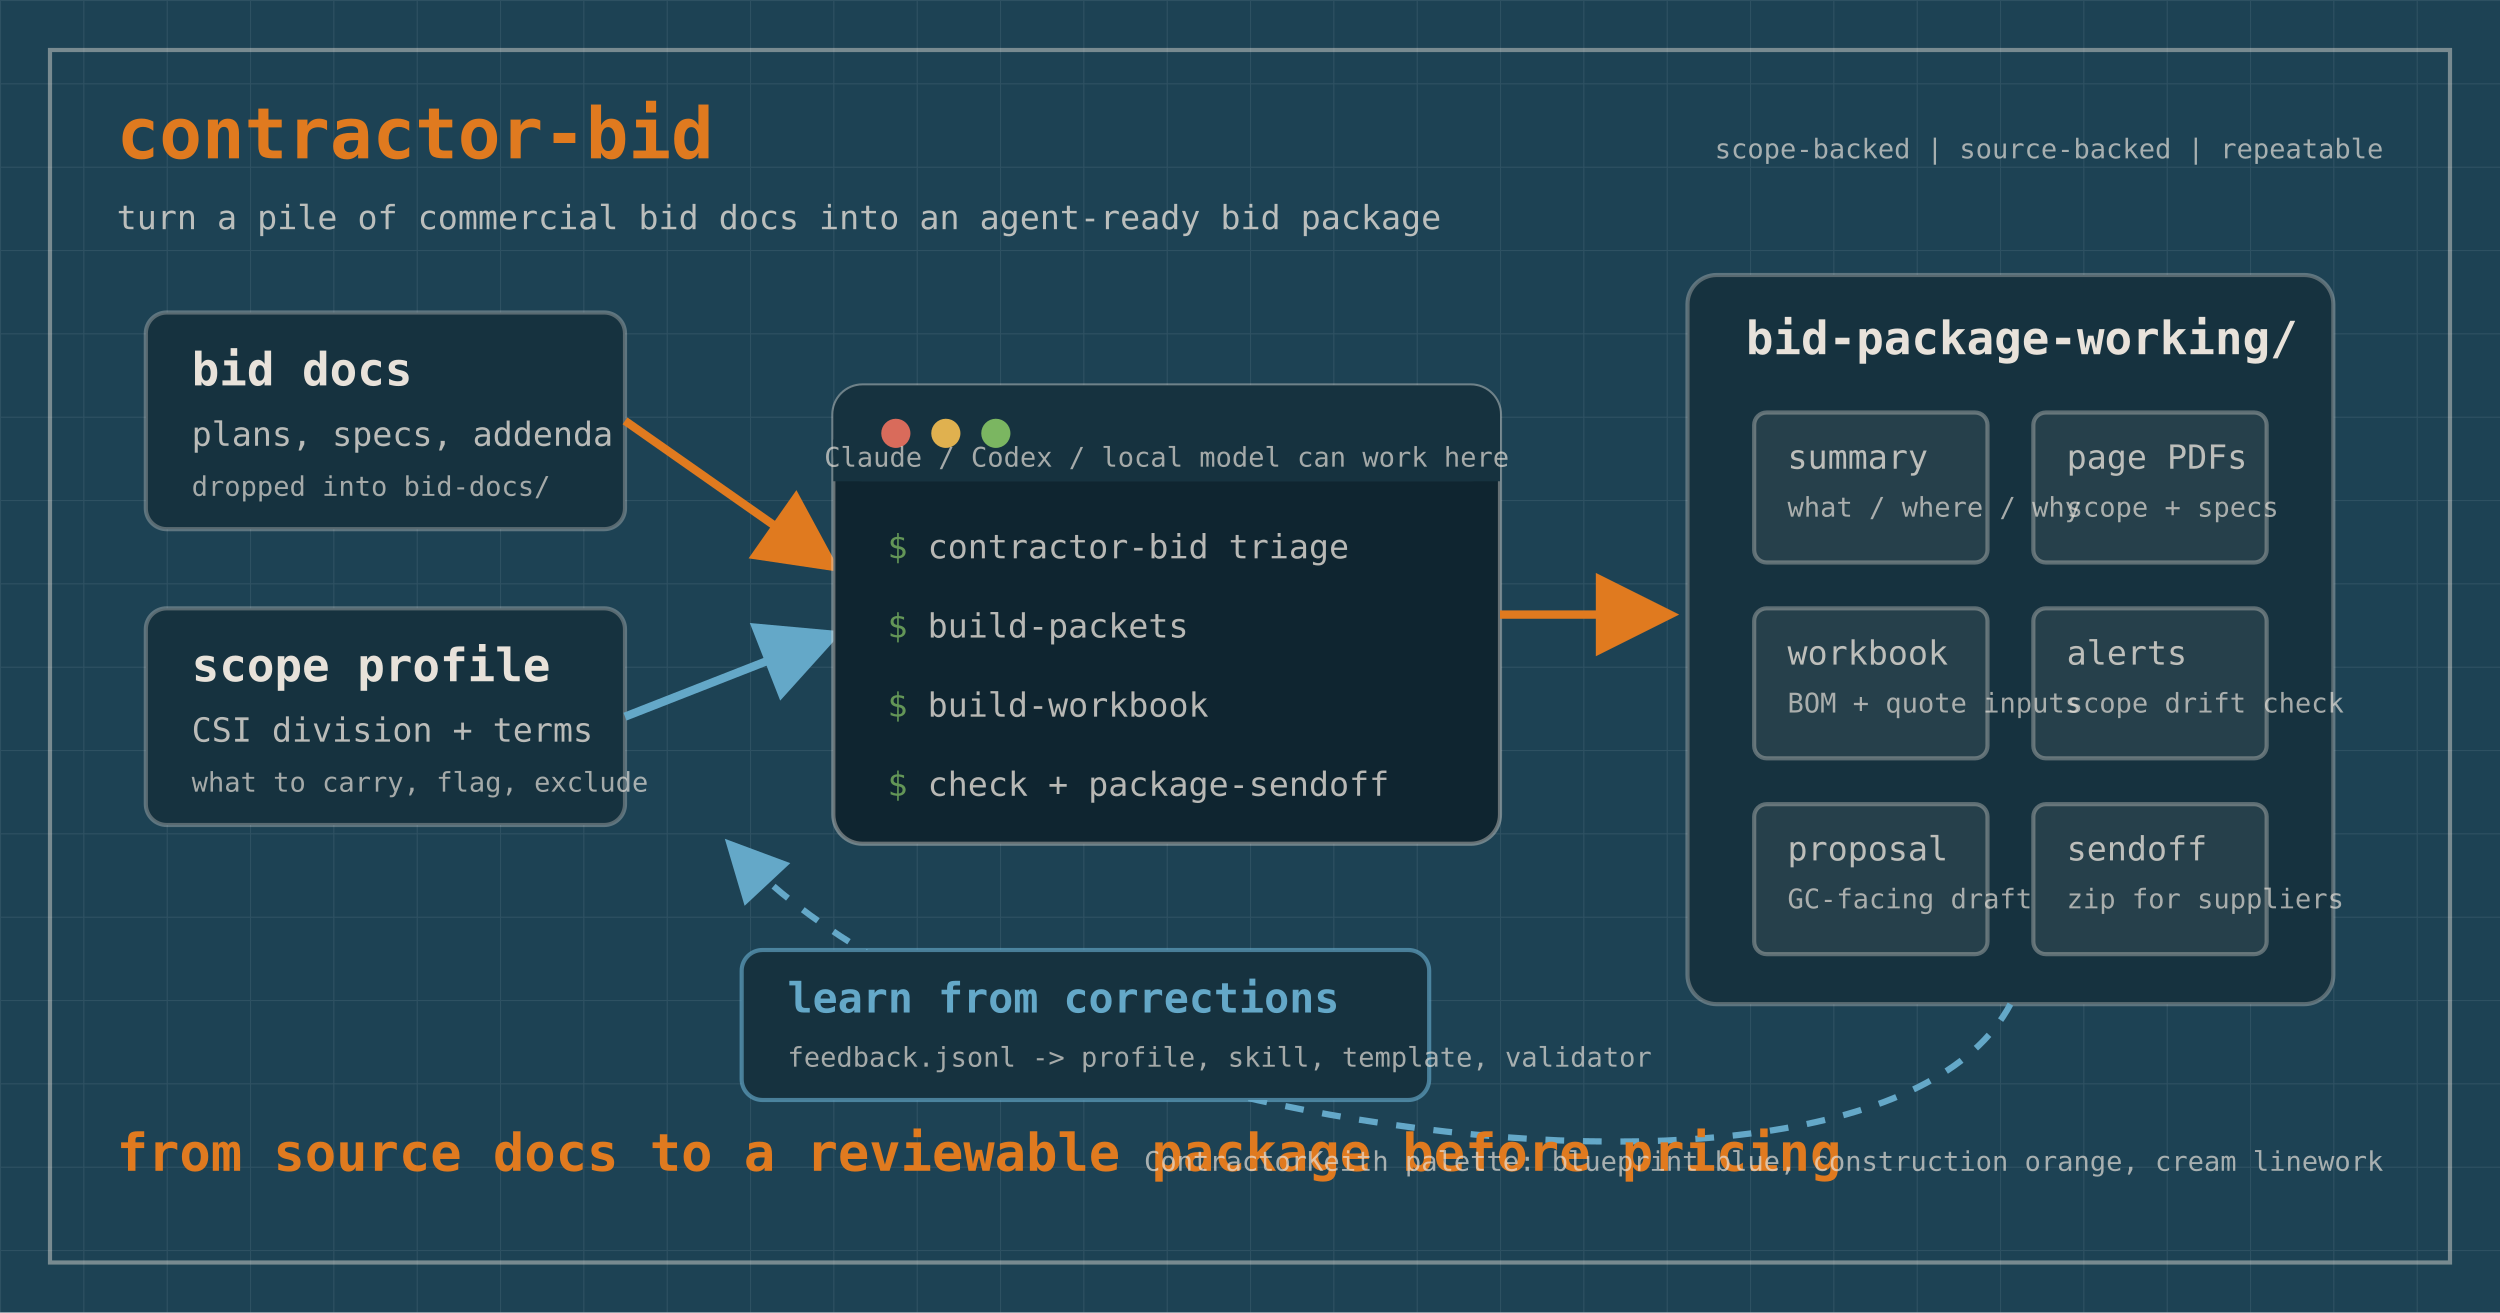
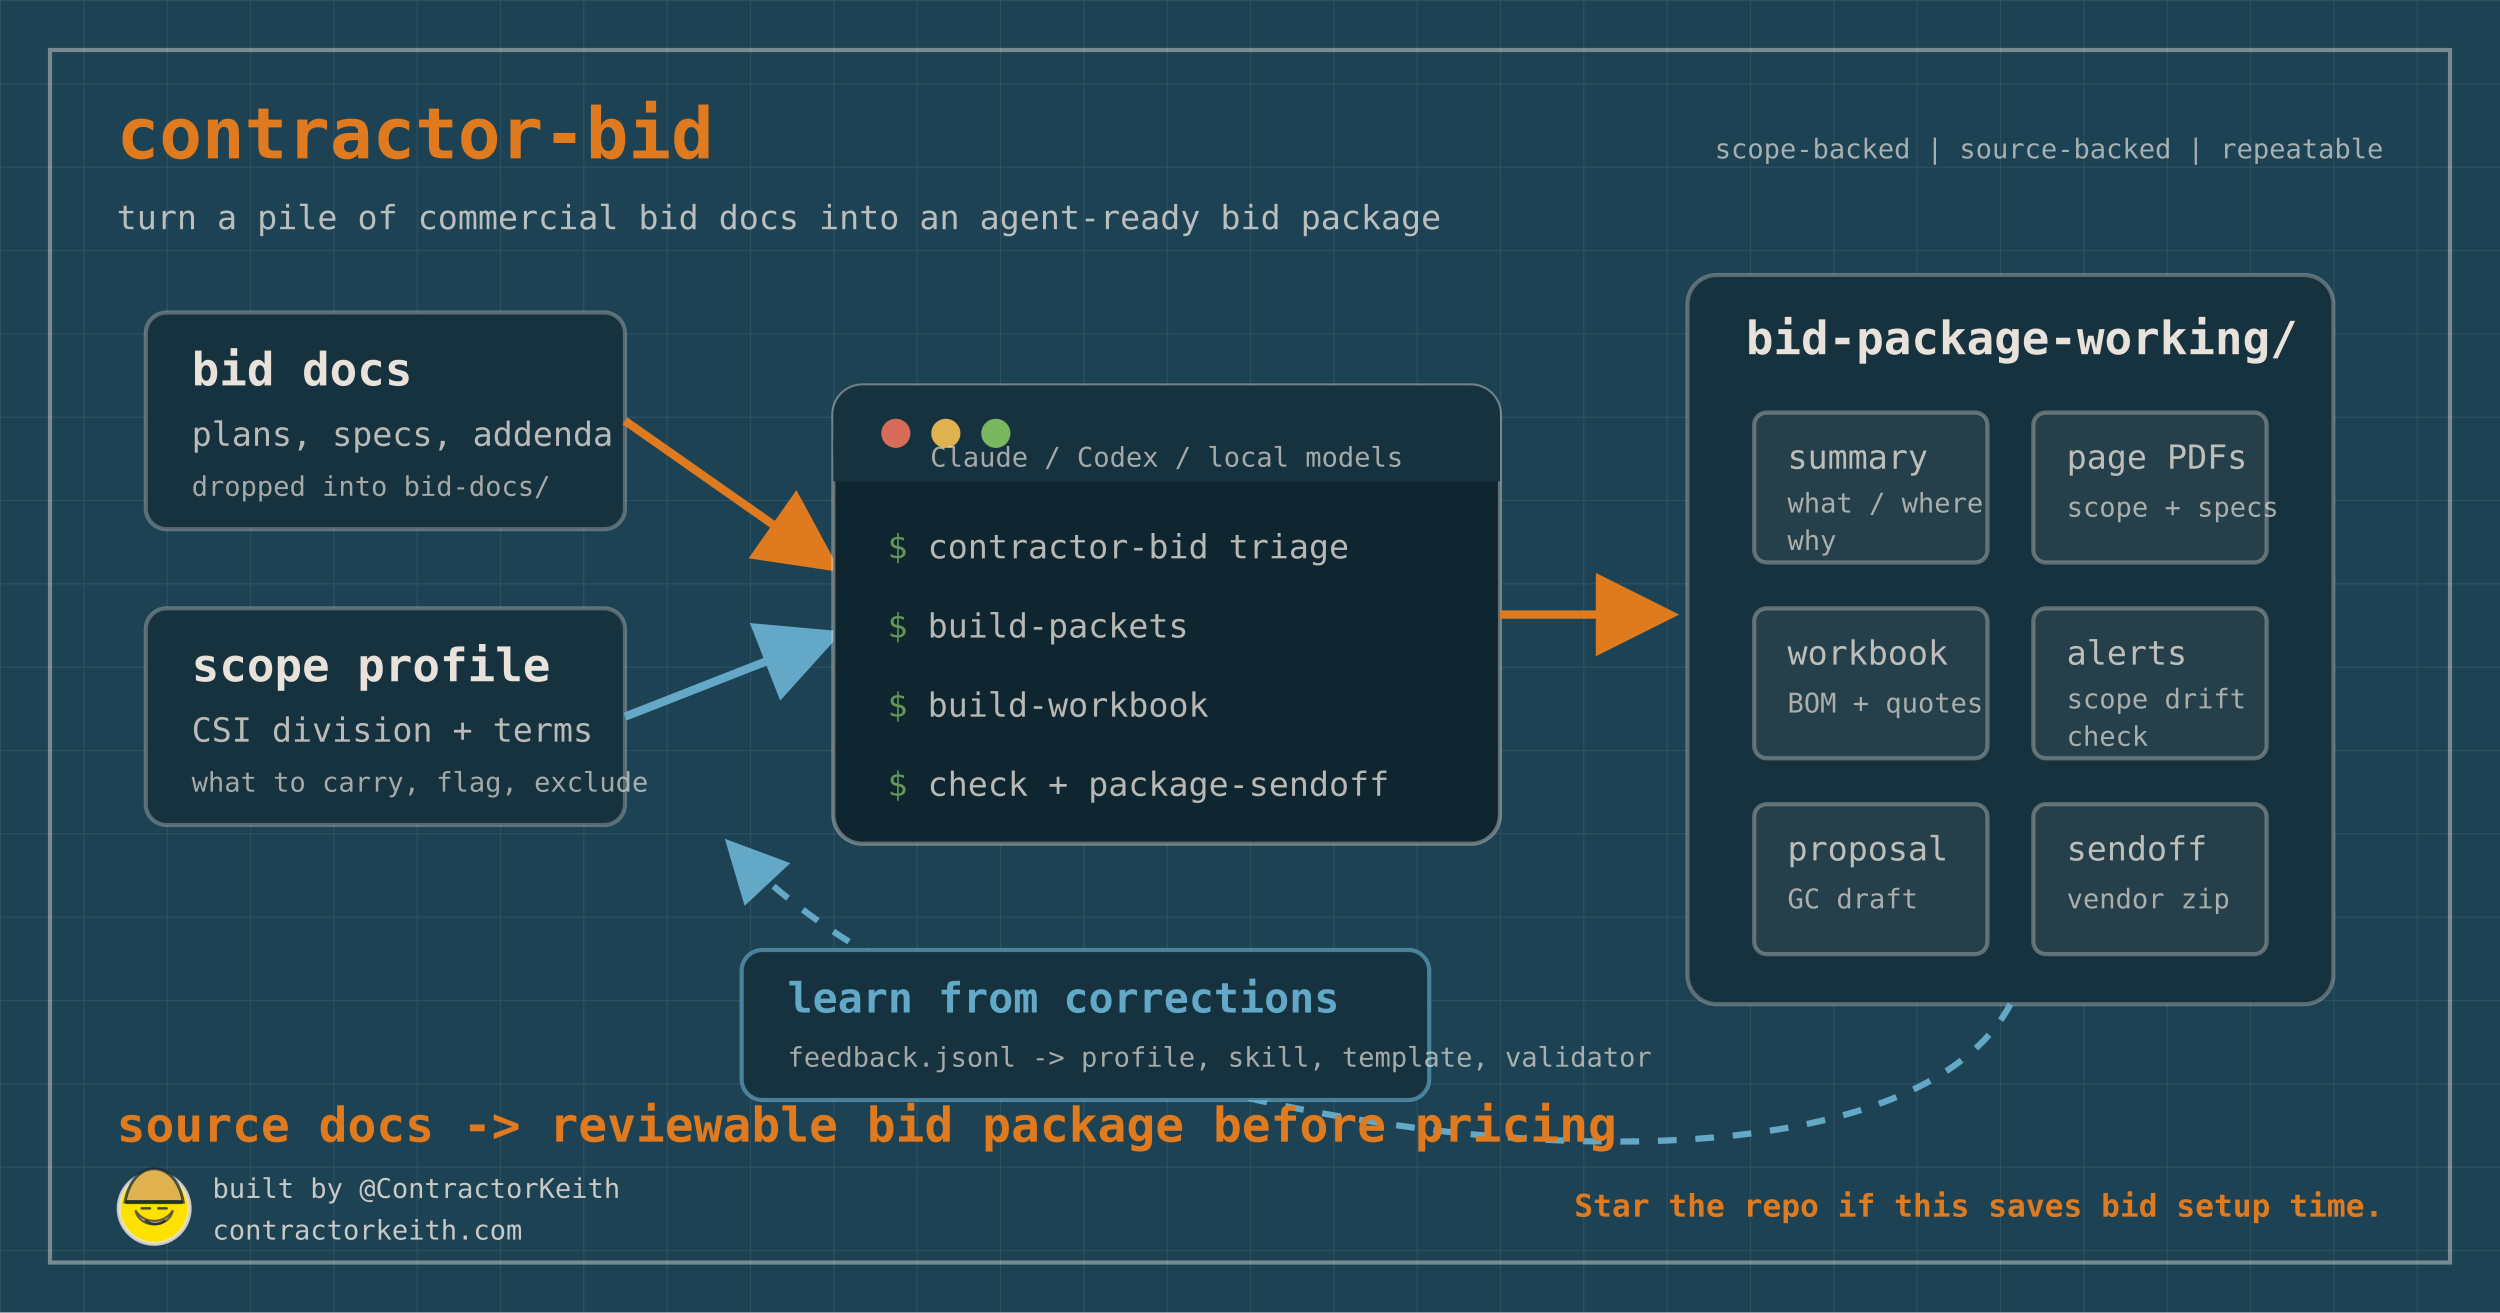
<svg xmlns="http://www.w3.org/2000/svg" width="1200" height="630" viewBox="0 0 1200 630" role="img" aria-labelledby="title desc">
  <defs>
    <pattern id="grid" width="40" height="40" patternUnits="userSpaceOnUse">
      <path d="M40 0H0V40" fill="none" stroke="#e8f1f6" stroke-opacity="0.09" stroke-width="1" />
    </pattern>
    <marker id="arrow-orange" markerWidth="10" markerHeight="10" refX="8" refY="5" orient="auto">
      <path d="M0 0L10 5L0 10Z" fill="#e07a1f" />
    </marker>
    <marker id="arrow-blue" markerWidth="10" markerHeight="10" refX="8" refY="5" orient="auto">
      <path d="M0 0L10 5L0 10Z" fill="#64a8c8" />
    </marker>
    <style>
      .mono { font-family: ui-monospace, SFMono-Regular, Menlo, Consolas, monospace; }
      .label { fill: #e8e2da; font-size: 22px; font-weight: 700; }
      .small { fill: #e8e2da; font-size: 16px; opacity: 0.78; }
      .tiny { fill: #e8e2da; font-size: 13px; opacity: 0.68; }
      .accent { fill: #e07a1f; }
      .blue { fill: #64a8c8; }
      .panel { fill: #16323f; stroke: #e8e2da; stroke-opacity: 0.32; stroke-width: 2; }
      .paper { fill: #e8e2da; fill-opacity: 0.08; stroke: #e8e2da; stroke-opacity: 0.34; stroke-width: 2; }
+       .avatar-line { fill: #e8e2da; font-size: 13px; opacity: 0.84; }
    </style>
  </defs>
  <rect width="1200" height="630" fill="#1d4254" />
  <rect width="1200" height="630" fill="url(#grid)" />
  <rect x="24" y="24" width="1152" height="582" fill="none" stroke="#e8e2da" stroke-opacity="0.45" stroke-width="2" />
  <text x="56" y="76" class="mono accent" font-size="34" font-weight="800">contractor-bid</text>
  <text x="56" y="110" class="mono small">turn a pile of commercial bid docs into an agent-ready bid package</text>
  <text x="1144" y="76" text-anchor="end" class="mono tiny">scope-backed | source-backed | repeatable</text>
  <rect x="70" y="150" width="230" height="104" rx="10" class="panel" />
  <text x="92" y="185" class="mono label">bid docs</text>
  <text x="92" y="214" class="mono small">plans, specs, addenda</text>
  <text x="92" y="238" class="mono tiny">dropped into bid-docs/</text>
  <rect x="70" y="292" width="230" height="104" rx="10" class="panel" />
  <text x="92" y="327" class="mono label">scope profile</text>
  <text x="92" y="356" class="mono small">CSI division + terms</text>
  <text x="92" y="380" class="mono tiny">what to carry, flag, exclude</text>
  <line x1="300" y1="202" x2="397" y2="270" stroke="#e07a1f" stroke-width="4" marker-end="url(#arrow-orange)" />
  <line x1="300" y1="344" x2="397" y2="306" stroke="#64a8c8" stroke-width="4" marker-end="url(#arrow-blue)" />
  <rect x="400" y="185" width="320" height="220" rx="14" fill="#0f2530" stroke="#e8e2da" stroke-opacity="0.4" stroke-width="2" />
  <rect x="400" y="185" width="320" height="46" rx="14" fill="#16323f" />
  <rect x="400" y="211" width="320" height="20" fill="#16323f" />
  <circle cx="430" cy="208" r="7" fill="#d96b5b" />
  <circle cx="454" cy="208" r="7" fill="#e0b14f" />
  <circle cx="478" cy="208" r="7" fill="#7bb661" />
  <text x="426" y="268" class="mono small">
    <tspan fill="#7bb661">$</tspan> contractor-bid triage</text>
  <text x="426" y="306" class="mono small">
    <tspan fill="#7bb661">$</tspan> build-packets</text>
  <text x="426" y="344" class="mono small">
    <tspan fill="#7bb661">$</tspan> build-workbook</text>
  <text x="426" y="382" class="mono small">
    <tspan fill="#7bb661">$</tspan> check + package-sendoff</text>
-   <text x="560" y="224" text-anchor="middle" class="mono tiny">Claude / Codex / local model can work here</text>
+   <text x="560" y="224" text-anchor="middle" class="mono tiny">Claude / Codex / local models</text>
  <line x1="720" y1="295" x2="798" y2="295" stroke="#e07a1f" stroke-width="4" marker-end="url(#arrow-orange)" />
  <rect x="810" y="132" width="310" height="350" rx="14" class="panel" />
  <text x="838" y="170" class="mono label">bid-package-working/</text>
  <g class="mono">
    <rect x="842" y="198" width="112" height="72" rx="6" class="paper" />
    <text x="858" y="225" class="small">summary</text>
-     <text x="858" y="248" class="tiny">what / where / why</text>
+     <text x="858" y="246" class="tiny">what / where</text>
+     <text x="858" y="264" class="tiny">why</text>
    <rect x="976" y="198" width="112" height="72" rx="6" class="paper" />
    <text x="992" y="225" class="small">page PDFs</text>
    <text x="992" y="248" class="tiny">scope + specs</text>
    <rect x="842" y="292" width="112" height="72" rx="6" class="paper" />
    <text x="858" y="319" class="small">workbook</text>
-     <text x="858" y="342" class="tiny">BOM + quote inputs</text>
+     <text x="858" y="342" class="tiny">BOM + quotes</text>
    <rect x="976" y="292" width="112" height="72" rx="6" class="paper" />
    <text x="992" y="319" class="small">alerts</text>
-     <text x="992" y="342" class="tiny">scope drift check</text>
+     <text x="992" y="340" class="tiny">scope drift</text>
+     <text x="992" y="358" class="tiny">check</text>
    <rect x="842" y="386" width="112" height="72" rx="6" class="paper" />
    <text x="858" y="413" class="small">proposal</text>
-     <text x="858" y="436" class="tiny">GC-facing draft</text>
+     <text x="858" y="436" class="tiny">GC draft</text>
    <rect x="976" y="386" width="112" height="72" rx="6" class="paper" />
    <text x="992" y="413" class="small">sendoff</text>
-     <text x="992" y="436" class="tiny">zip for suppliers</text>
+     <text x="992" y="436" class="tiny">vendor zip</text>
  </g>
  <path d="M965 482 C930 548 790 562 638 535 C516 513 408 467 352 407" fill="none" stroke="#64a8c8" stroke-width="3" stroke-dasharray="9 9" marker-end="url(#arrow-blue)" />
  <rect x="356" y="456" width="330" height="72" rx="10" fill="#16323f" stroke="#64a8c8" stroke-opacity="0.65" stroke-width="2" />
  <text x="378" y="486" class="mono blue" font-size="20" font-weight="700">learn from corrections</text>
  <text x="378" y="512" class="mono tiny">feedback.jsonl -&gt; profile, skill, template, validator</text>
-   <text x="56" y="562" class="mono accent" font-size="25" font-weight="800">from source docs to a reviewable package before pricing</text>
-   <text x="1144" y="562" text-anchor="end" class="mono tiny">ContractorKeith palette: blueprint blue, construction orange, cream linework</text>
+   <text x="56" y="548" class="mono accent" font-size="23" font-weight="800">source docs -&gt; reviewable bid package before pricing</text>
+   <g>
+     <circle cx="74" cy="580" r="17" fill="#ffe100" stroke="#e8e2da" stroke-opacity="0.85" stroke-width="2" />
+     <path d="M60 577 C62 566 68 561 74 561 C80 561 86 566 88 577 Z" fill="#e0b14f" stroke="#0f2530" stroke-opacity="0.72" stroke-width="1.4" />
+     <path d="M61 577 H87" stroke="#0f2530" stroke-opacity="0.72" stroke-width="2" stroke-linecap="round" />
+     <path d="M65 581 C67 590 81 590 83 581 C81 584 78 586 74 586 C70 586 67 584 65 581 Z" fill="#f0b38b" stroke="#0f2530" stroke-opacity="0.65" stroke-width="1" />
+     <path d="M68 580 H72 M76 580 H80 M70 586 C73 588 76 588 79 586" stroke="#0f2530" stroke-opacity="0.78" stroke-width="1.2" stroke-linecap="round" fill="none" />
+   </g>
+   <text x="102" y="575" class="mono avatar-line">built by @ContractorKeith</text>
+   <text x="102" y="595" class="mono avatar-line">contractorkeith.com</text>
+   <text x="1144" y="584" text-anchor="end" class="mono accent" font-size="15" font-weight="800">Star the repo if this saves bid setup time.</text>
</svg>
